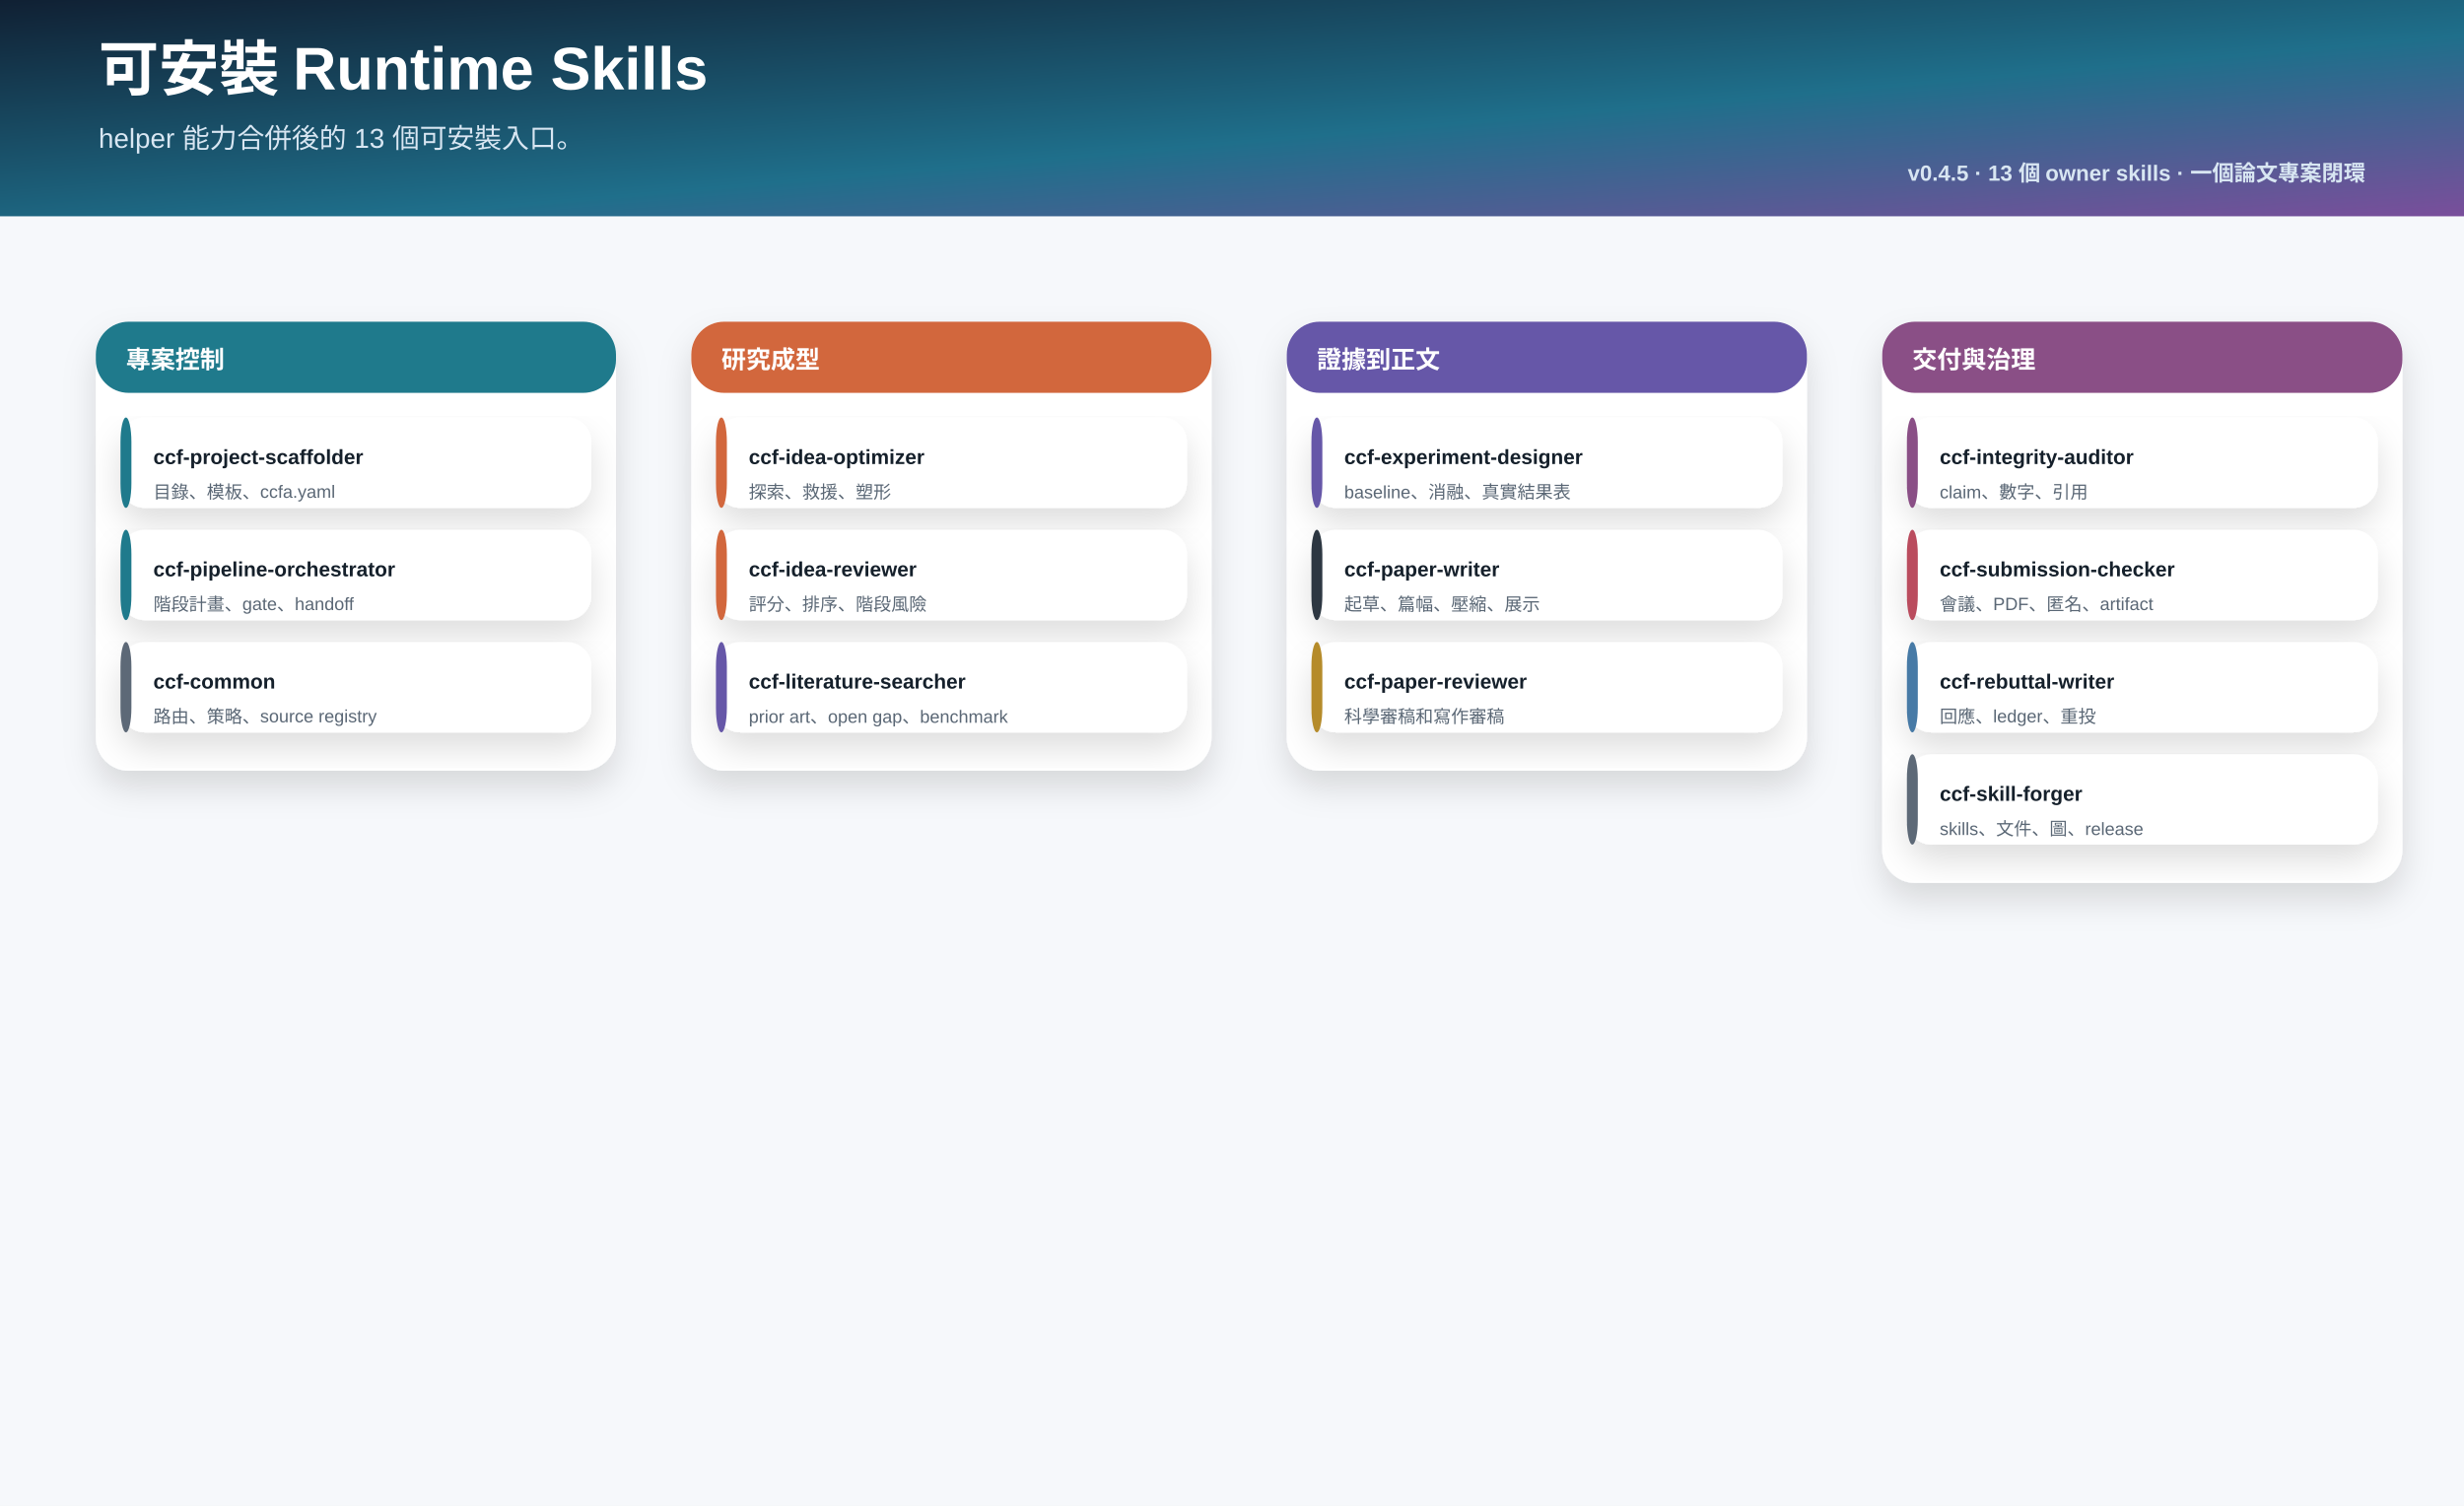
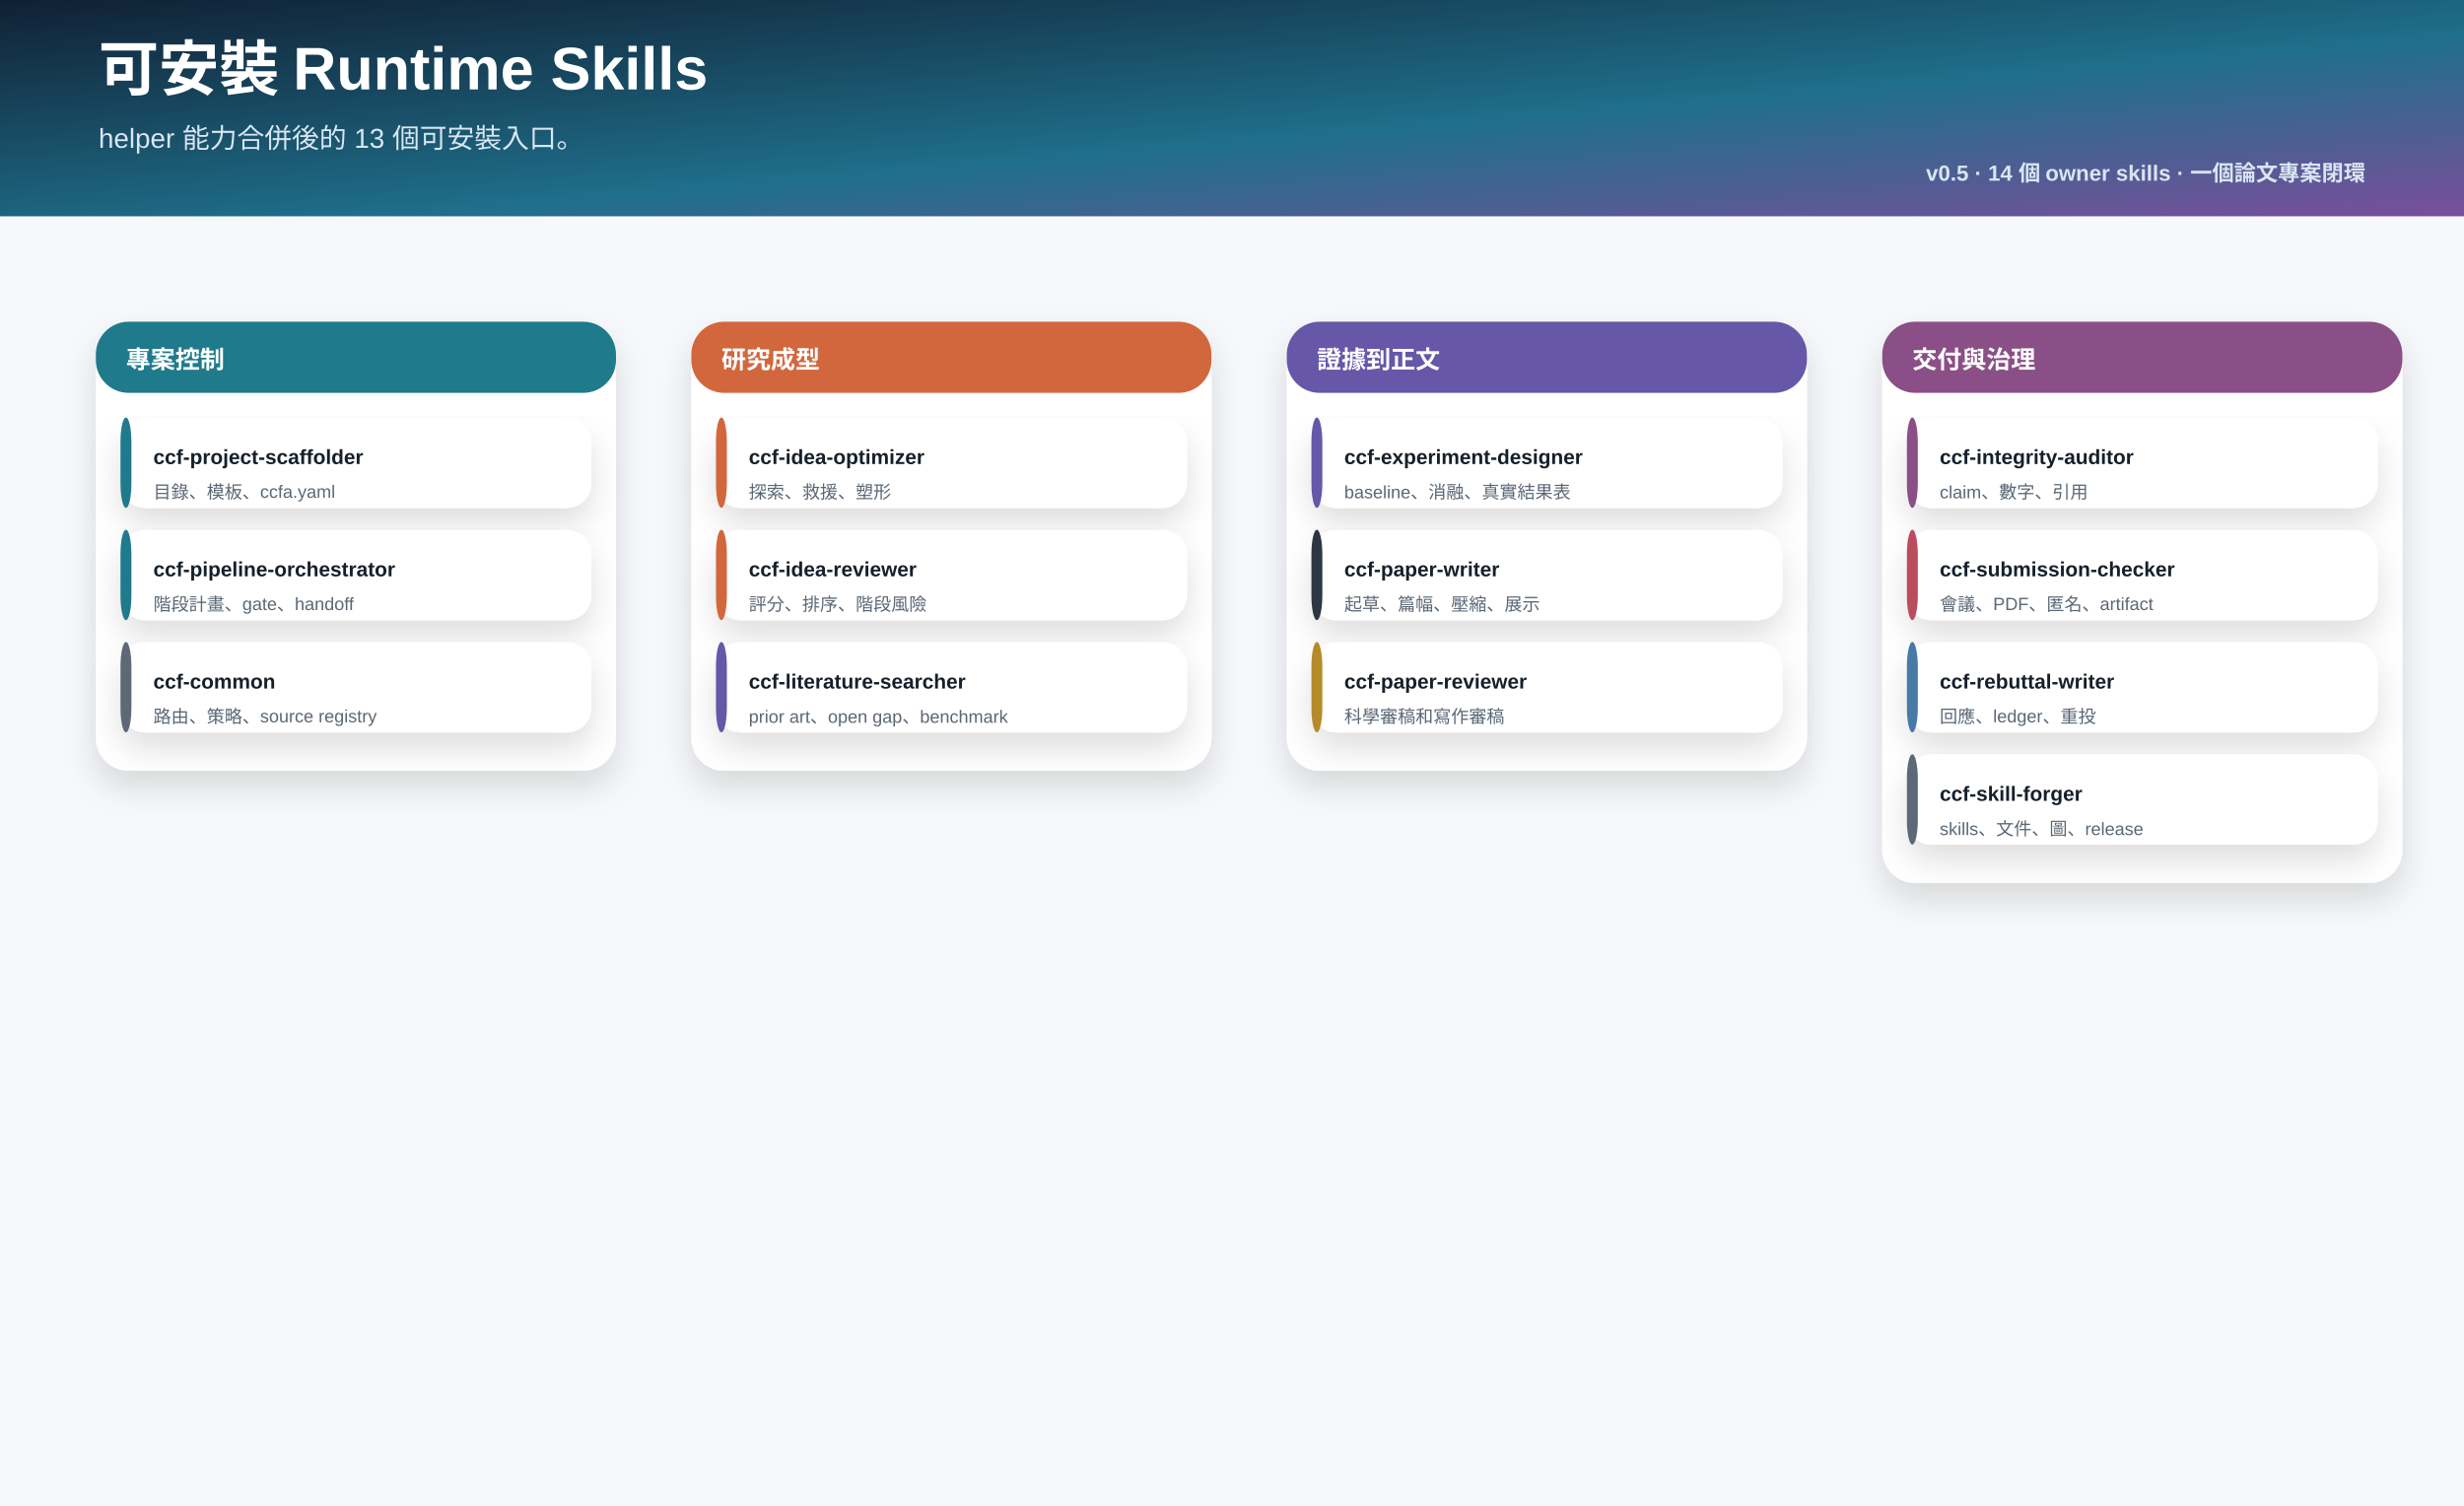
<svg xmlns="http://www.w3.org/2000/svg" width="1800" height="1100" viewBox="0 0 1800 1100">
  <defs>
    <linearGradient id="header" x1="0" y1="0" x2="1" y2="1">
      <stop offset="0" stop-color="#102033" />
      <stop offset="0.58" stop-color="#1F6F8B" />
      <stop offset="1" stop-color="#7A4E9B" />
    </linearGradient>
    <filter id="shadow" x="-20%" y="-20%" width="140%" height="160%">
      <feDropShadow dx="0" dy="12" stdDeviation="12" flood-color="#0B1826" flood-opacity="0.13" />
    </filter>
    <marker id="arrow" markerWidth="13" markerHeight="13" refX="11" refY="6.5" orient="auto">
      <path d="M2,2 L11,6.5 L2,11 Z" fill="#7B8794" />
    </marker>
  </defs>
  <style>text{font-family:Microsoft JhengHei, Segoe UI, Arial, sans-serif;dominant-baseline:auto} .mono{font-family:Consolas,Menlo,monospace}</style>
  <rect x="0" y="0" width="1800" height="1100" rx="0" fill="#F6F8FB" stroke="none" stroke-width="2" />
  <rect x="0" y="0" width="1800" height="158" rx="0" fill="url(#header)" stroke="none" stroke-width="2" />
  <text x="72" y="66" font-size="44" font-weight="850" fill="#FFFFFF" text-anchor="start">可安裝 Runtime Skills</text>
  <text x="72" y="108" font-size="20" font-weight="500" fill="#D8E6F2" text-anchor="start">helper 能力合併後的 13 個可安裝入口。</text>
-   <text x="1728" y="132" font-size="16" font-weight="650" fill="#D8E6F2" text-anchor="end">v0.4.5 · 13 個 owner skills · 一個論文專案閉環</text>
+   <text x="1728" y="132" font-size="16" font-weight="650" fill="#D8E6F2" text-anchor="end">v0.5 · 14 個 owner skills · 一個論文專案閉環</text>
  <rect x="70" y="235" width="380" height="328" rx="24" fill="#FFFFFF" stroke="none" stroke-width="2" filter="url(#shadow)" />
  <rect x="70" y="235" width="380" height="52" rx="24" fill="#1F7A8C" stroke="none" stroke-width="2" />
  <text x="92" y="269" font-size="18" font-weight="820" fill="#FFFFFF" text-anchor="start">專案控制</text>
  <rect x="88" y="305" width="344" height="66" rx="18" fill="#FFFFFF" stroke="none" stroke-width="2" filter="url(#shadow)" />
  <rect x="88" y="305" width="8" height="66" rx="18" fill="#1F7A8C" stroke="none" stroke-width="2" />
  <text x="112" y="339" font-size="15" font-weight="820" fill="#15202B" text-anchor="start">ccf-project-scaffolder</text>
  <text x="112" y="364" font-size="13" font-weight="520" fill="#5A6775" text-anchor="start">目錄、模板、ccfa.yaml</text>
  <rect x="88" y="387" width="344" height="66" rx="18" fill="#FFFFFF" stroke="none" stroke-width="2" filter="url(#shadow)" />
  <rect x="88" y="387" width="8" height="66" rx="18" fill="#1F7A8C" stroke="none" stroke-width="2" />
  <text x="112" y="421" font-size="15" font-weight="820" fill="#15202B" text-anchor="start">ccf-pipeline-orchestrator</text>
  <text x="112" y="446" font-size="13" font-weight="520" fill="#5A6775" text-anchor="start">階段計畫、gate、handoff</text>
  <rect x="88" y="469" width="344" height="66" rx="18" fill="#FFFFFF" stroke="none" stroke-width="2" filter="url(#shadow)" />
  <rect x="88" y="469" width="8" height="66" rx="18" fill="#5D6977" stroke="none" stroke-width="2" />
  <text x="112" y="503" font-size="15" font-weight="820" fill="#15202B" text-anchor="start">ccf-common</text>
  <text x="112" y="528" font-size="13" font-weight="520" fill="#5A6775" text-anchor="start">路由、策略、source registry</text>
  <rect x="505" y="235" width="380" height="328" rx="24" fill="#FFFFFF" stroke="none" stroke-width="2" filter="url(#shadow)" />
  <rect x="505" y="235" width="380" height="52" rx="24" fill="#D2673D" stroke="none" stroke-width="2" />
  <text x="527" y="269" font-size="18" font-weight="820" fill="#FFFFFF" text-anchor="start">研究成型</text>
  <rect x="523" y="305" width="344" height="66" rx="18" fill="#FFFFFF" stroke="none" stroke-width="2" filter="url(#shadow)" />
  <rect x="523" y="305" width="8" height="66" rx="18" fill="#D2673D" stroke="none" stroke-width="2" />
  <text x="547" y="339" font-size="15" font-weight="820" fill="#15202B" text-anchor="start">ccf-idea-optimizer</text>
  <text x="547" y="364" font-size="13" font-weight="520" fill="#5A6775" text-anchor="start">探索、救援、塑形</text>
  <rect x="523" y="387" width="344" height="66" rx="18" fill="#FFFFFF" stroke="none" stroke-width="2" filter="url(#shadow)" />
  <rect x="523" y="387" width="8" height="66" rx="18" fill="#D2673D" stroke="none" stroke-width="2" />
  <text x="547" y="421" font-size="15" font-weight="820" fill="#15202B" text-anchor="start">ccf-idea-reviewer</text>
  <text x="547" y="446" font-size="13" font-weight="520" fill="#5A6775" text-anchor="start">評分、排序、階段風險</text>
  <rect x="523" y="469" width="344" height="66" rx="18" fill="#FFFFFF" stroke="none" stroke-width="2" filter="url(#shadow)" />
  <rect x="523" y="469" width="8" height="66" rx="18" fill="#6657A8" stroke="none" stroke-width="2" />
  <text x="547" y="503" font-size="15" font-weight="820" fill="#15202B" text-anchor="start">ccf-literature-searcher</text>
  <text x="547" y="528" font-size="13" font-weight="520" fill="#5A6775" text-anchor="start">prior art、open gap、benchmark</text>
  <rect x="940" y="235" width="380" height="328" rx="24" fill="#FFFFFF" stroke="none" stroke-width="2" filter="url(#shadow)" />
  <rect x="940" y="235" width="380" height="52" rx="24" fill="#6657A8" stroke="none" stroke-width="2" />
  <text x="962" y="269" font-size="18" font-weight="820" fill="#FFFFFF" text-anchor="start">證據到正文</text>
  <rect x="958" y="305" width="344" height="66" rx="18" fill="#FFFFFF" stroke="none" stroke-width="2" filter="url(#shadow)" />
  <rect x="958" y="305" width="8" height="66" rx="18" fill="#6657A8" stroke="none" stroke-width="2" />
  <text x="982" y="339" font-size="15" font-weight="820" fill="#15202B" text-anchor="start">ccf-experiment-designer</text>
  <text x="982" y="364" font-size="13" font-weight="520" fill="#5A6775" text-anchor="start">baseline、消融、真實結果表</text>
  <rect x="958" y="387" width="344" height="66" rx="18" fill="#FFFFFF" stroke="none" stroke-width="2" filter="url(#shadow)" />
  <rect x="958" y="387" width="8" height="66" rx="18" fill="#2D3742" stroke="none" stroke-width="2" />
  <text x="982" y="421" font-size="15" font-weight="820" fill="#15202B" text-anchor="start">ccf-paper-writer</text>
  <text x="982" y="446" font-size="13" font-weight="520" fill="#5A6775" text-anchor="start">起草、篇幅、壓縮、展示</text>
  <rect x="958" y="469" width="344" height="66" rx="18" fill="#FFFFFF" stroke="none" stroke-width="2" filter="url(#shadow)" />
  <rect x="958" y="469" width="8" height="66" rx="18" fill="#B58B2A" stroke="none" stroke-width="2" />
  <text x="982" y="503" font-size="15" font-weight="820" fill="#15202B" text-anchor="start">ccf-paper-reviewer</text>
  <text x="982" y="528" font-size="13" font-weight="520" fill="#5A6775" text-anchor="start">科學審稿和寫作審稿</text>
  <rect x="1375" y="235" width="380" height="410" rx="24" fill="#FFFFFF" stroke="none" stroke-width="2" filter="url(#shadow)" />
  <rect x="1375" y="235" width="380" height="52" rx="24" fill="#8A4F86" stroke="none" stroke-width="2" />
  <text x="1397" y="269" font-size="18" font-weight="820" fill="#FFFFFF" text-anchor="start">交付與治理</text>
  <rect x="1393" y="305" width="344" height="66" rx="18" fill="#FFFFFF" stroke="none" stroke-width="2" filter="url(#shadow)" />
  <rect x="1393" y="305" width="8" height="66" rx="18" fill="#8A4F86" stroke="none" stroke-width="2" />
  <text x="1417" y="339" font-size="15" font-weight="820" fill="#15202B" text-anchor="start">ccf-integrity-auditor</text>
  <text x="1417" y="364" font-size="13" font-weight="520" fill="#5A6775" text-anchor="start">claim、數字、引用</text>
  <rect x="1393" y="387" width="344" height="66" rx="18" fill="#FFFFFF" stroke="none" stroke-width="2" filter="url(#shadow)" />
  <rect x="1393" y="387" width="8" height="66" rx="18" fill="#BA4C5E" stroke="none" stroke-width="2" />
  <text x="1417" y="421" font-size="15" font-weight="820" fill="#15202B" text-anchor="start">ccf-submission-checker</text>
  <text x="1417" y="446" font-size="13" font-weight="520" fill="#5A6775" text-anchor="start">會議、PDF、匿名、artifact</text>
  <rect x="1393" y="469" width="344" height="66" rx="18" fill="#FFFFFF" stroke="none" stroke-width="2" filter="url(#shadow)" />
  <rect x="1393" y="469" width="8" height="66" rx="18" fill="#477AA6" stroke="none" stroke-width="2" />
  <text x="1417" y="503" font-size="15" font-weight="820" fill="#15202B" text-anchor="start">ccf-rebuttal-writer</text>
  <text x="1417" y="528" font-size="13" font-weight="520" fill="#5A6775" text-anchor="start">回應、ledger、重投</text>
  <rect x="1393" y="551" width="344" height="66" rx="18" fill="#FFFFFF" stroke="none" stroke-width="2" filter="url(#shadow)" />
  <rect x="1393" y="551" width="8" height="66" rx="18" fill="#5D6977" stroke="none" stroke-width="2" />
  <text x="1417" y="585" font-size="15" font-weight="820" fill="#15202B" text-anchor="start">ccf-skill-forger</text>
  <text x="1417" y="610" font-size="13" font-weight="520" fill="#5A6775" text-anchor="start">skills、文件、圖、release</text>
</svg>
